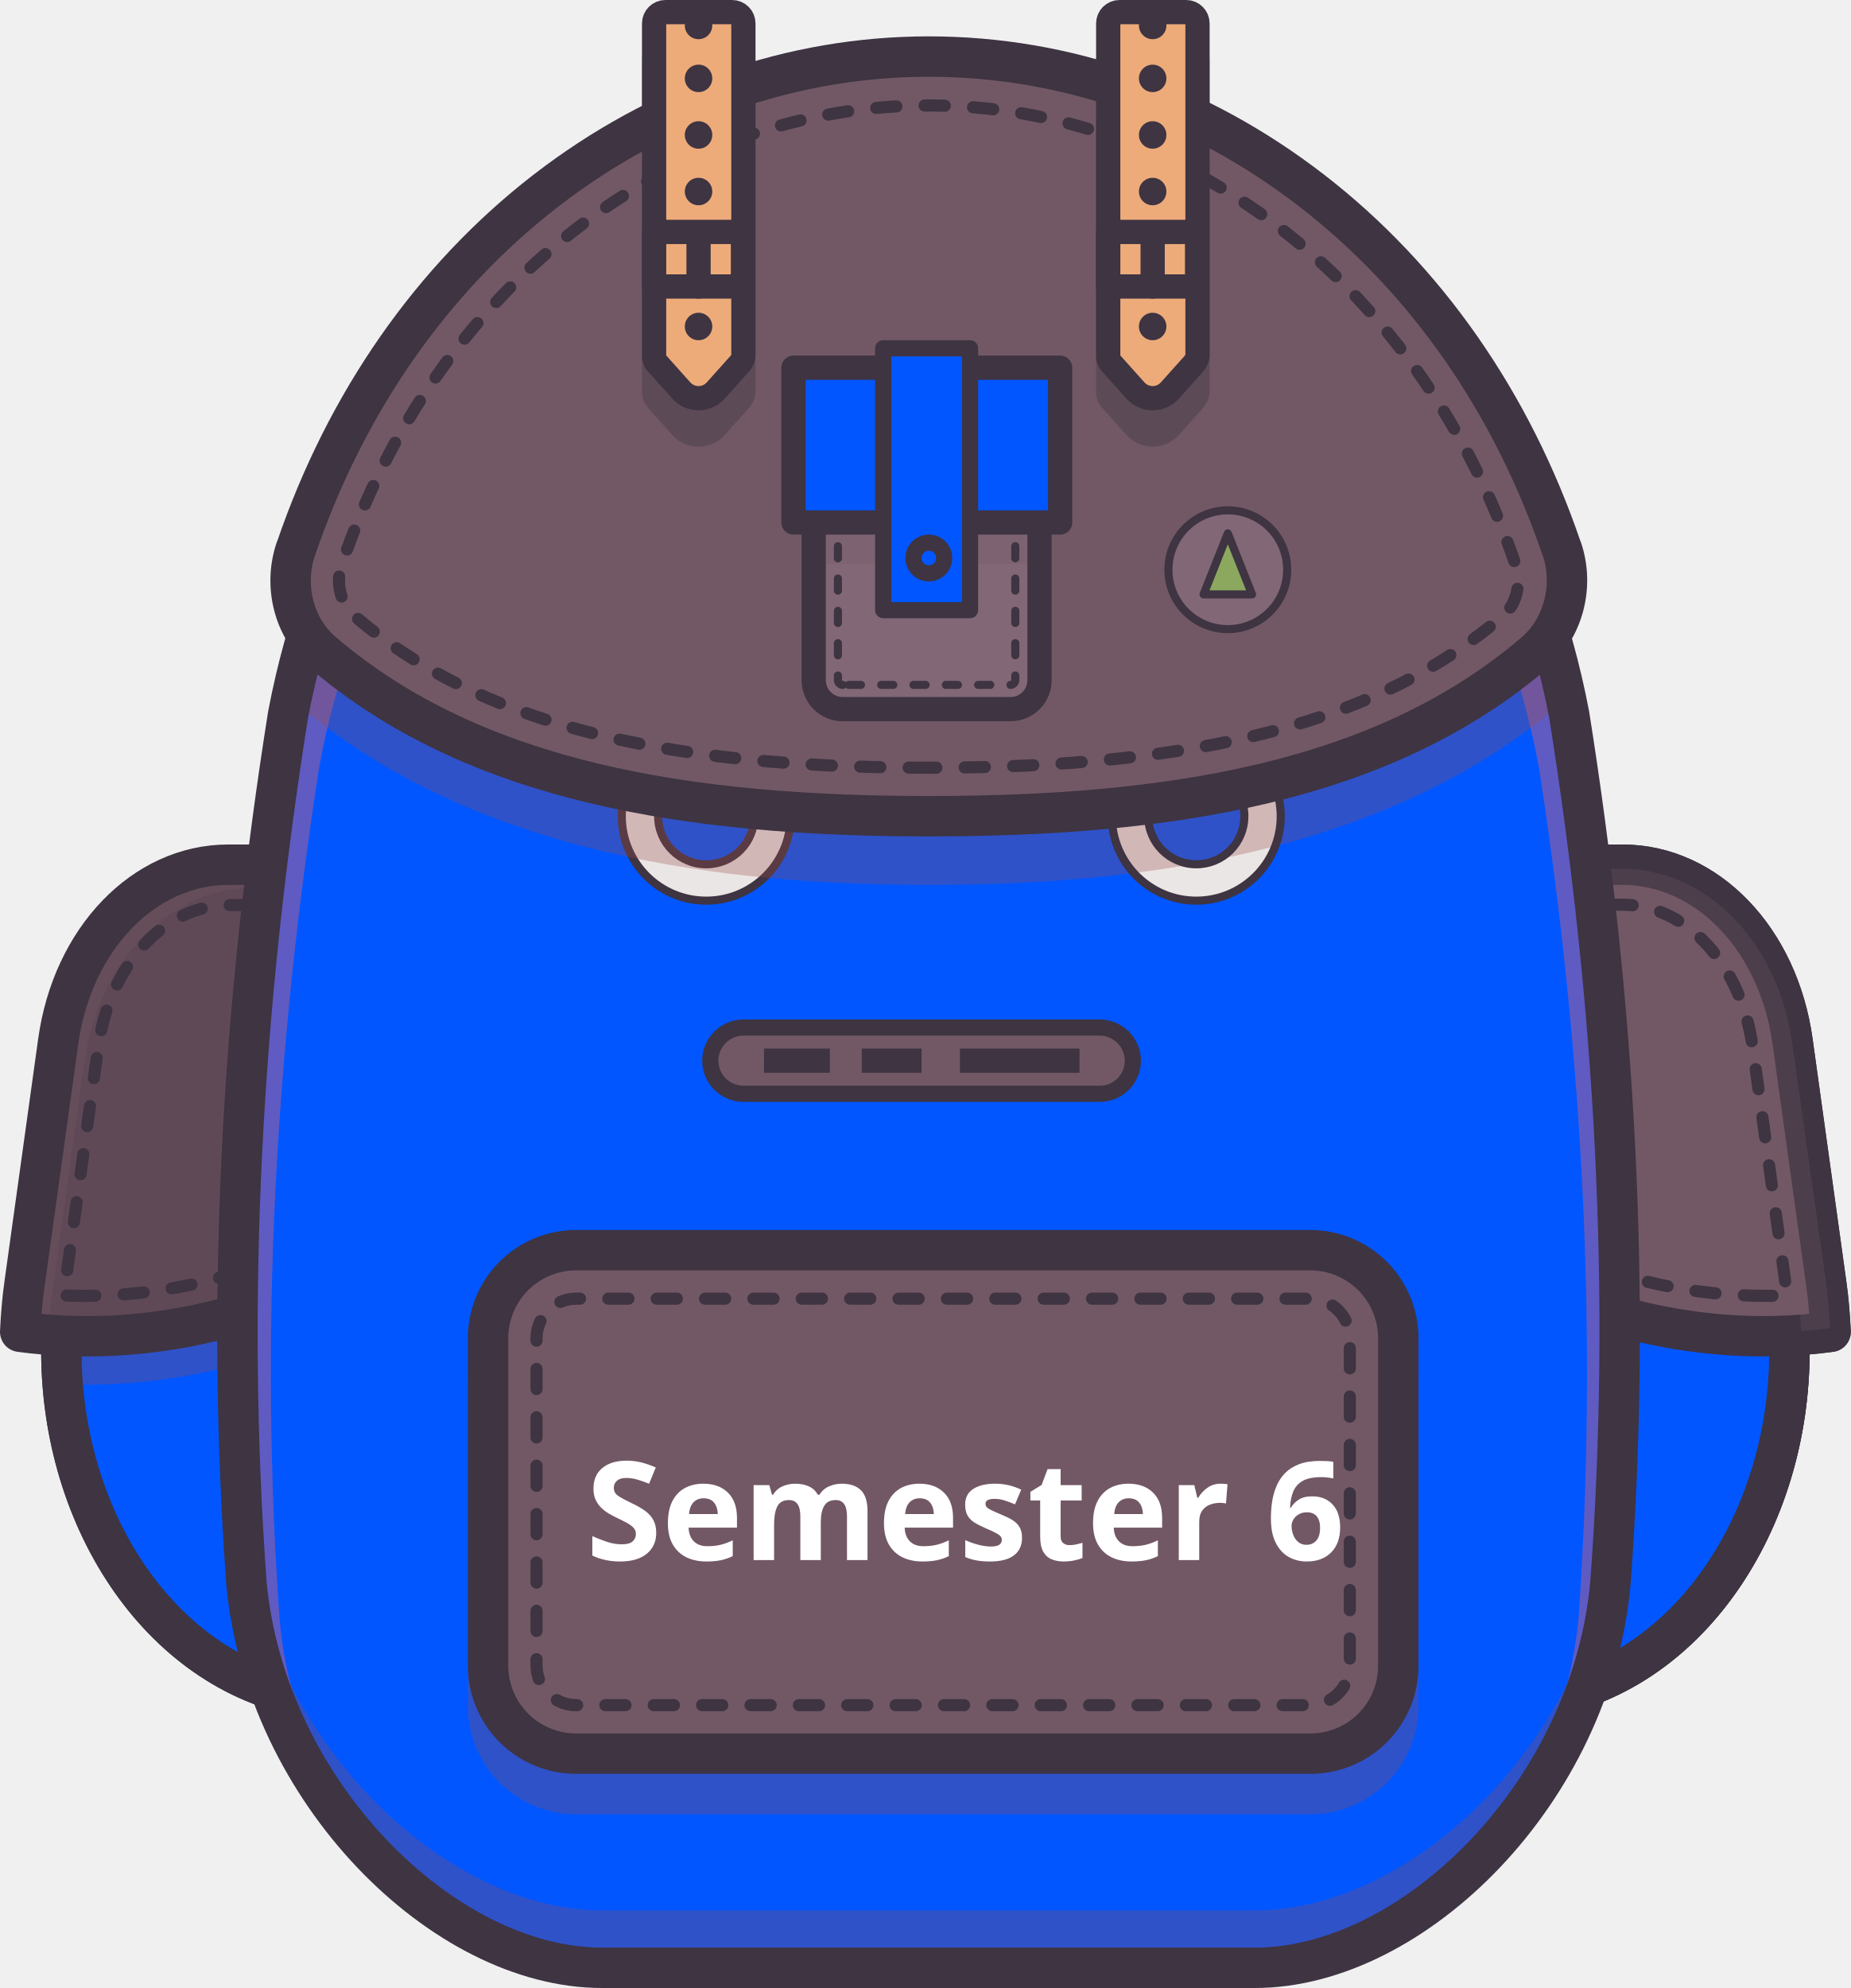
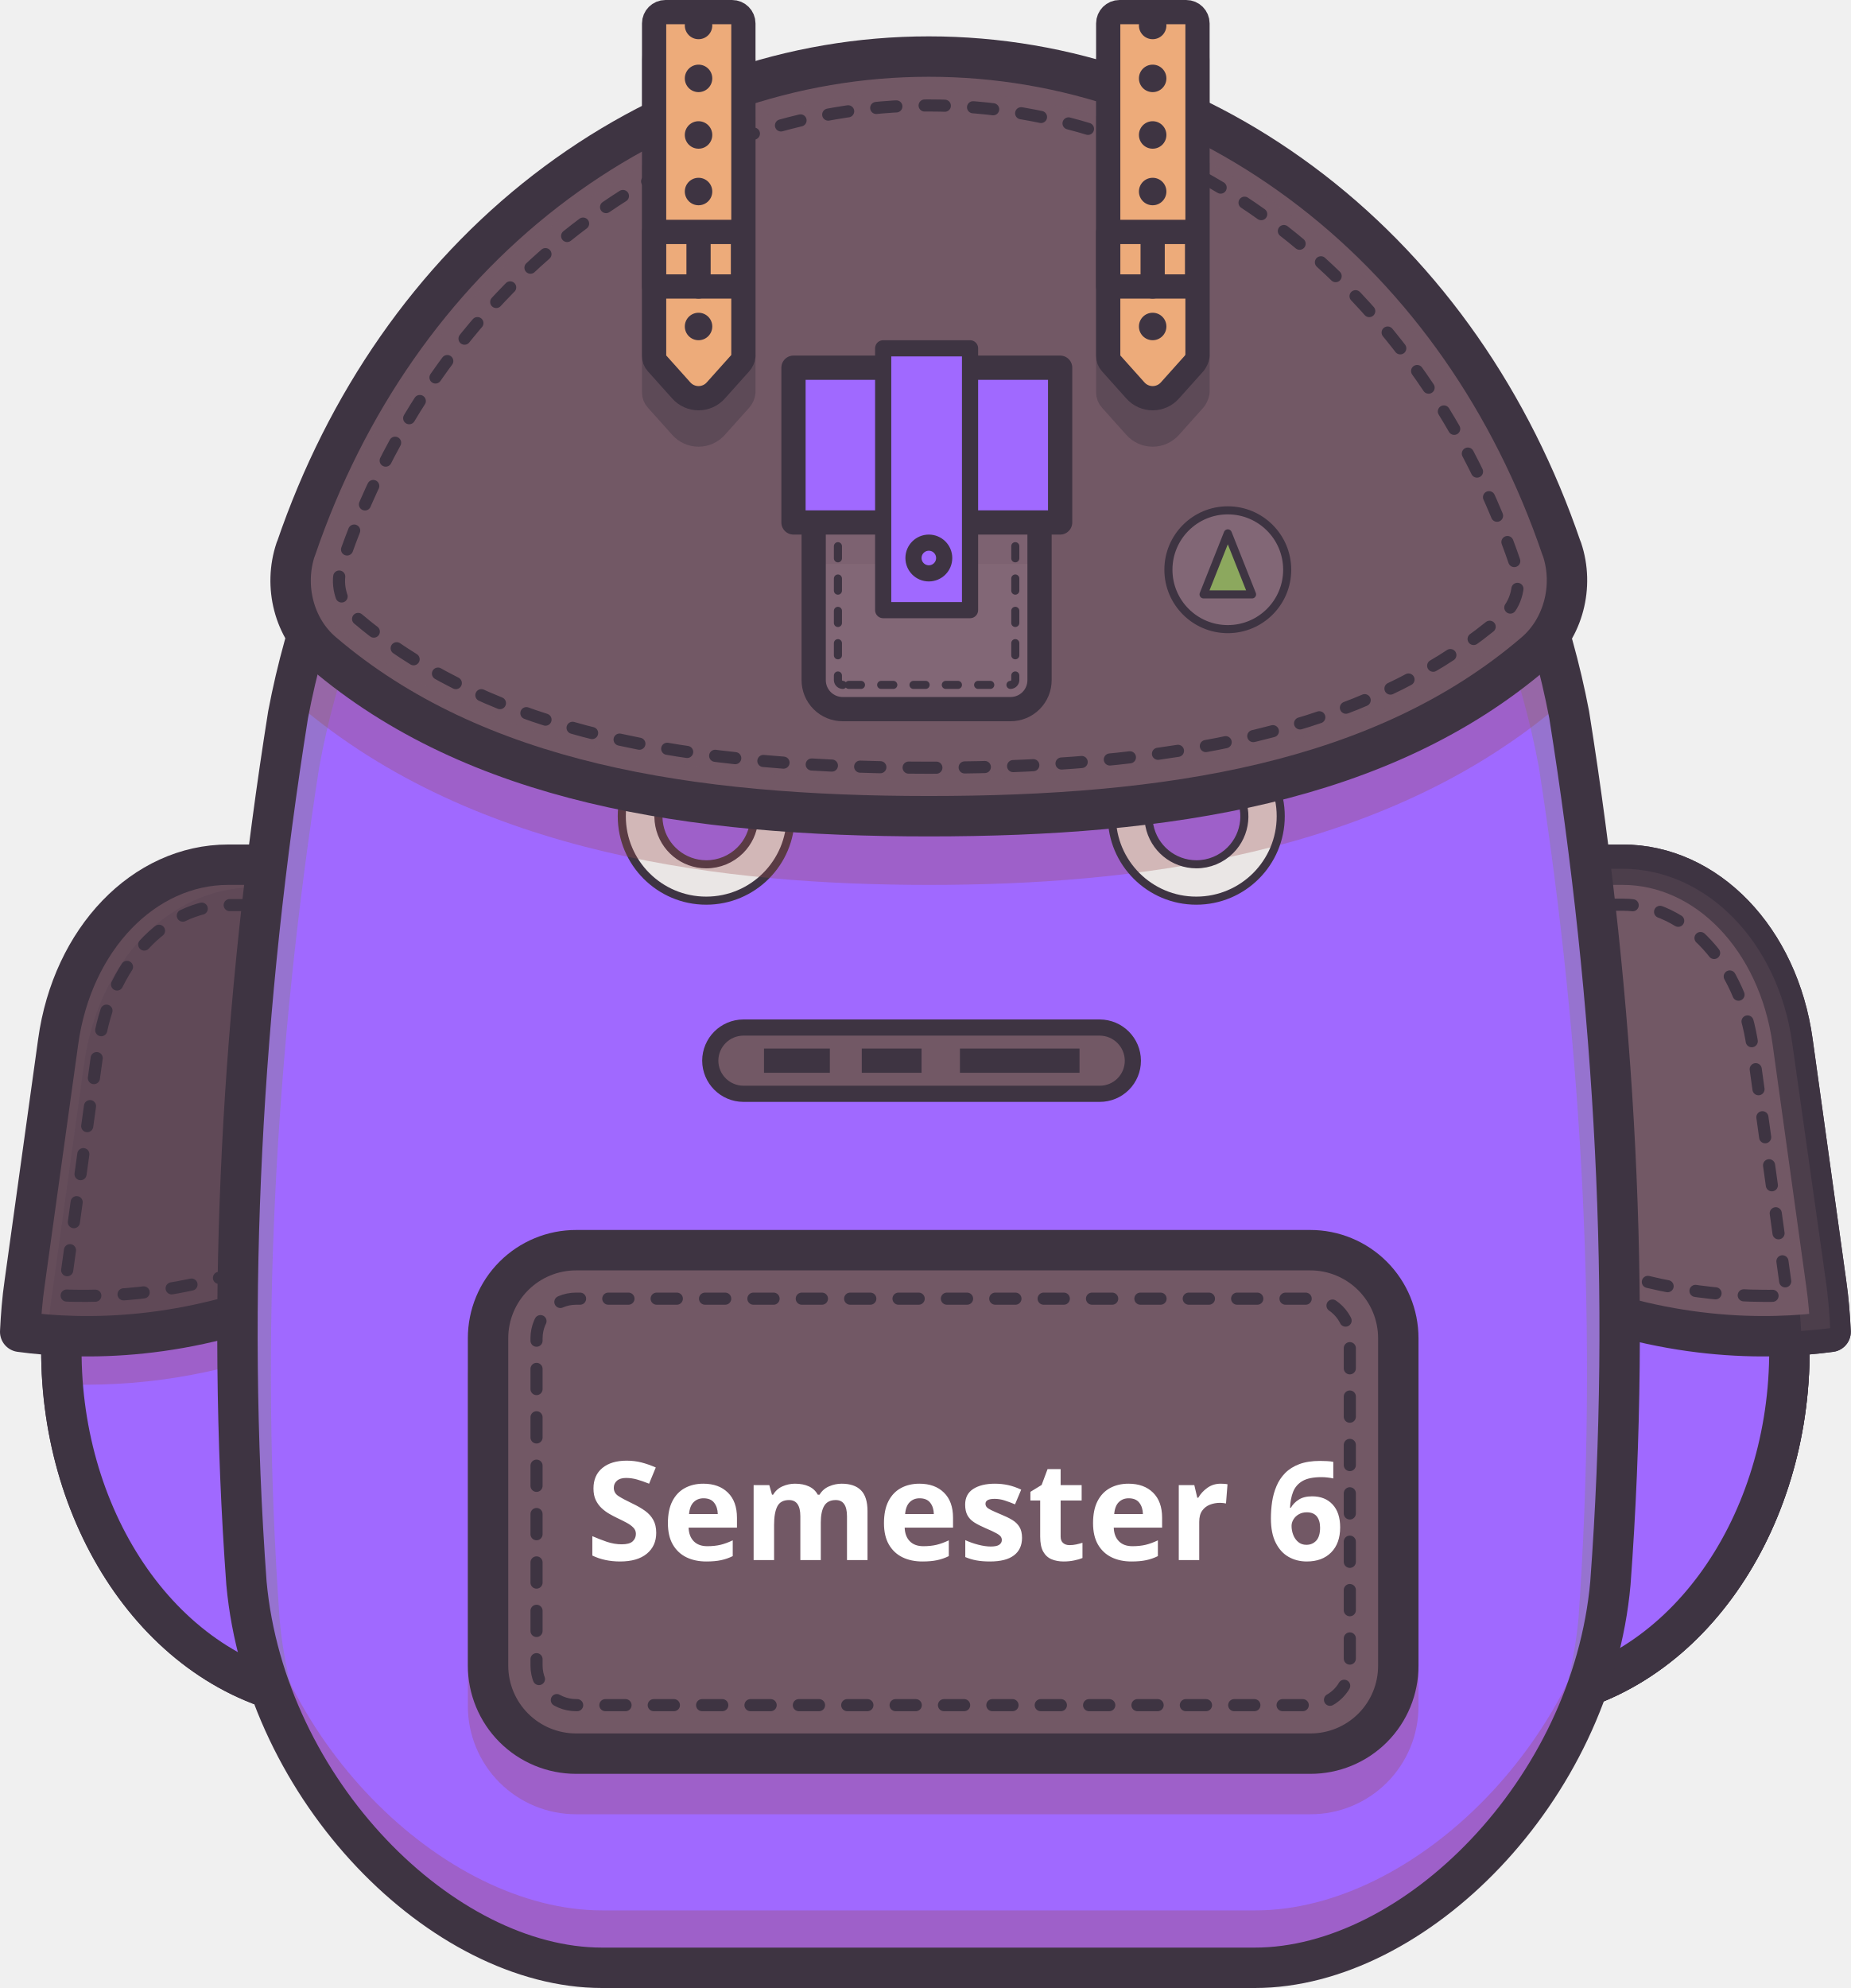
<svg xmlns="http://www.w3.org/2000/svg" width="458.1" height="492" viewBox="0 0 458.1 492">
  <g id="Group_48" data-name="Group 48" transform="translate(-269.9 -263.9)">
    <path id="XMLID_61_" d="M359.5,689.9l-23.8-8.5c-34.3-12.3-55.6-54.4-49.6-97.8l8.3-59.7c2.7-19.2,16.2-33.3,32-33.3h33.1Z" fill="none" stroke="#3e3442" stroke-linecap="round" stroke-linejoin="round" stroke-miterlimit="10" stroke-width="10" />
-     <path id="XMLID_22_" d="M359.5,689.9l-23.8-8.5c-34.3-12.3-55.6-54.4-49.6-97.8l8.3-59.7c2.7-19.2,16.2-33.3,32-33.3h33.1Z" fill="#0156ff" />
-     <path id="XMLID_220_" d="M294.4,527.8l-8.3,59.7a100.571,100.571,0,0,0-.9,18.9c2.1.1,4.1.2,6.2.2h0a143.04,143.04,0,0,0,57.4-12.2c3.8-1.6,7.3-3.3,10.7-4.9v-95H326.4C310.6,494.5,297,508.6,294.4,527.8Z" fill="#994a4a" opacity="0.3" />
+     <path id="XMLID_22_" d="M359.5,689.9l-23.8-8.5c-34.3-12.3-55.6-54.4-49.6-97.8l8.3-59.7c2.7-19.2,16.2-33.3,32-33.3h33.1Z" fill="#a069ff" />
+     <path id="XMLID_220_" d="M294.4,527.8l-8.3,59.7a100.574,100.574,0,0,0-.9,18.9c2.1.1,4.1.2,6.2.2h0a143.04,143.04,0,0,0,57.4-12.2c3.8-1.6,7.3-3.3,10.7-4.9v-95H326.4C310.6,494.5,297,508.6,294.4,527.8Z" fill="#994a4a" opacity="0.3" />
    <path id="XMLID_66_" d="M359.5,689.9l-23.8-8.5c-34.3-12.3-55.6-54.4-49.6-97.8l8.3-59.7c2.7-19.2,16.2-33.3,32-33.3h33.1Z" fill="none" stroke="#3e3442" stroke-linecap="round" stroke-linejoin="round" stroke-miterlimit="10" stroke-width="10" />
-     <path id="XMLID_23_" d="M345.6,583.1a258.782,258.782,0,0,0,24.1-11.9V477.9H326.4c-20.9,0-38.6,18.4-42.1,43.8L276,581.4c-.6,4.1-.9,8.1-1.1,12.1C290.4,595.6,316.2,595.9,345.6,583.1Z" fill="#604957" />
+     <path id="XMLID_23_" d="M345.6,583.1a258.791,258.791,0,0,0,24.1-11.9V477.9H326.4c-20.9,0-38.6,18.4-42.1,43.8L276,581.4c-.6,4.1-.9,8.1-1.1,12.1C290.4,595.6,316.2,595.9,345.6,583.1Z" fill="#604957" />
    <path id="XMLID_207_" d="M282.4,587l8.3-59.7c3.5-25.4,21.2-43.8,42.1-43.8h36.9v-5.6H326.4c-20.9,0-38.6,18.4-42.1,43.8L276,581.4c-.6,4.1-.9,8.1-1.1,12.1,2.1.3,4.3.5,6.7.7C281.8,591.8,282.1,589.4,282.4,587Z" fill="#725865" opacity="0.26" />
-     <path id="XMLID_56_" d="M345.6,583.1a258.782,258.782,0,0,0,24.1-11.9V477.9H326.4c-20.9,0-38.6,18.4-42.1,43.8L276,581.4c-.6,4.1-.9,8.1-1.1,12.1C290.4,595.6,316.2,595.9,345.6,583.1Z" fill="none" stroke="#3e3442" stroke-linecap="round" stroke-linejoin="round" stroke-miterlimit="10" stroke-width="10" />
+     <path id="XMLID_56_" d="M345.6,583.1a258.791,258.791,0,0,0,24.1-11.9V477.9H326.4c-20.9,0-38.6,18.4-42.1,43.8L276,581.4c-.6,4.1-.9,8.1-1.1,12.1C290.4,595.6,316.2,595.9,345.6,583.1Z" fill="none" stroke="#3e3442" stroke-linecap="round" stroke-linejoin="round" stroke-miterlimit="10" stroke-width="10" />
    <path id="XMLID_81_" d="M291.4,584.6c-1.9,0-3.8,0-5.7-.1.1-.6.1-1.1.2-1.7l8.3-59.7c2.8-20.4,16.4-35.2,32.2-35.2h33.3v77.4c-5.2,2.8-11.3,5.7-18.1,8.7a126.763,126.763,0,0,1-50.2,10.6Z" fill="none" stroke="#3e3442" stroke-linecap="round" stroke-linejoin="round" stroke-miterlimit="10" stroke-width="3" stroke-dasharray="5 7" />
    <g id="XMLID_53_">
      <g id="Group_47" data-name="Group 47">
        <path id="XMLID_186_" d="M638.4,689.9l23.8-8.5c34.3-12.3,55.6-54.4,49.6-97.8l-8.3-59.7c-2.7-19.2-16.2-33.3-32-33.3H638.4Z" fill="none" stroke="#3e3442" stroke-linecap="round" stroke-linejoin="round" stroke-miterlimit="10" stroke-width="10" />
-         <path id="XMLID_185_" d="M652.3,583.1a258.781,258.781,0,0,1-24.1-11.9V477.9h43.3c20.9,0,38.6,18.4,42.1,43.8l8.3,59.7c.6,4.1.9,8.1,1.1,12.1C707.5,595.6,681.7,595.9,652.3,583.1Z" fill="none" stroke="#3e3442" stroke-linecap="round" stroke-linejoin="round" stroke-miterlimit="10" stroke-width="10" />
+         <path id="XMLID_185_" d="M652.3,583.1a258.77,258.77,0,0,1-24.1-11.9V477.9h43.3c20.9,0,38.6,18.4,42.1,43.8l8.3,59.7c.6,4.1.9,8.1,1.1,12.1C707.5,595.6,681.7,595.9,652.3,583.1Z" fill="none" stroke="#3e3442" stroke-linecap="round" stroke-linejoin="round" stroke-miterlimit="10" stroke-width="10" />
      </g>
    </g>
    <path id="XMLID_49_" d="M638.4,689.9l23.8-8.5c34.3-12.3,55.6-54.4,49.6-97.8l-8.3-59.7c-2.7-19.2-16.2-33.3-32-33.3H638.4Z" fill="none" stroke="#3e3442" stroke-linecap="round" stroke-linejoin="round" stroke-miterlimit="10" stroke-width="10" />
-     <path id="XMLID_32_" d="M638.4,689.9l23.8-8.5c34.3-12.3,55.6-54.4,49.6-97.8l-8.3-59.7c-2.7-19.2-16.2-33.3-32-33.3H638.4Z" fill="#0156ff" />
+     <path id="XMLID_32_" d="M638.4,689.9l23.8-8.5c34.3-12.3,55.6-54.4,49.6-97.8l-8.3-59.7c-2.7-19.2-16.2-33.3-32-33.3H638.4Z" fill="#a069ff" />
    <path id="XMLID_31_" d="M638.4,689.9l23.8-8.5c34.3-12.3,55.6-54.4,49.6-97.8l-8.3-59.7c-2.7-19.2-16.2-33.3-32-33.3H638.4Z" fill="none" stroke="#3e3442" stroke-linecap="round" stroke-linejoin="round" stroke-miterlimit="10" stroke-width="10" />
-     <path id="XMLID_13_" d="M652.3,583.1a258.781,258.781,0,0,1-24.1-11.9V477.9h43.3c20.9,0,38.6,18.4,42.1,43.8l8.3,59.7c.6,4.1.9,8.1,1.1,12.1C707.5,595.6,681.7,595.9,652.3,583.1Z" fill="#725865" stroke="#3e3442" stroke-linecap="round" stroke-linejoin="round" stroke-miterlimit="10" stroke-width="10" />
-     <path id="XMLID_224_" d="M664.5,483.3c20.9,0,38.6,18.1,42.1,43.1l8.3,58.7a75.824,75.824,0,0,1,.8,8.2c2.6-.2,5-.4,7.2-.7-.2-3.9-.5-7.9-1.1-11.9L713.5,522c-3.5-25-21.2-43.1-42.1-43.1H628.1v4.4h36.4Z" fill="#725865" opacity="0.26" />
-     <path id="XMLID_201_" d="M706.5,584.6a125.175,125.175,0,0,1-50.2-10.7c-6.8-3-12.9-5.9-18.1-8.7V487.8h33.3c15.8,0,29.4,14.8,32.2,35.2l8.3,59.7a9.854,9.854,0,0,1,.2,1.7A54.284,54.284,0,0,1,706.5,584.6Z" fill="none" stroke="#3e3442" stroke-linecap="round" stroke-linejoin="round" stroke-miterlimit="10" stroke-width="3" stroke-dasharray="5 7" />
-     <path id="XMLID_15_" d="M658.3,440.8a209.732,209.732,0,0,0-9.4-33.7C625,343.3,565.4,301.9,499.8,301.9h-.1c-65.6,0-125.1,41.4-149.1,105.2a206.88,206.88,0,0,0-9.4,33.7c-11.4,71.6-15.5,143.6-10.3,214.9,4.7,51.4,48.6,95.2,88,95.2H580.5c39.5,0,83.4-43.8,88-95.2C673.8,584.4,669.7,512.4,658.3,440.8Z" fill="#0156ff" />
+     <path id="XMLID_13_" d="M652.3,583.1a258.77,258.77,0,0,1-24.1-11.9V477.9h43.3c20.9,0,38.6,18.4,42.1,43.8l8.3,59.7c.6,4.1.9,8.1,1.1,12.1C707.5,595.6,681.7,595.9,652.3,583.1Z" fill="#725865" stroke="#3e3442" stroke-linecap="round" stroke-linejoin="round" stroke-miterlimit="10" stroke-width="10" />
+     <path id="XMLID_224_" d="M664.5,483.3c20.9,0,38.6,18.1,42.1,43.1l8.3,58.7a75.851,75.851,0,0,1,.8,8.2c2.6-.2,5-.4,7.2-.7-.2-3.9-.5-7.9-1.1-11.9L713.5,522c-3.5-25-21.2-43.1-42.1-43.1H628.1v4.4Z" fill="#725865" opacity="0.26" />
+     <path id="XMLID_201_" d="M706.5,584.6a125.175,125.175,0,0,1-50.2-10.7c-6.8-3-12.9-5.9-18.1-8.7V487.8h33.3c15.8,0,29.4,14.8,32.2,35.2l8.3,59.7a9.846,9.846,0,0,1,.2,1.7,54.269,54.269,0,0,1-5.7.2Z" fill="none" stroke="#3e3442" stroke-linecap="round" stroke-linejoin="round" stroke-miterlimit="10" stroke-width="3" stroke-dasharray="5 7" />
+     <path id="XMLID_15_" d="M658.3,440.8a209.739,209.739,0,0,0-9.4-33.7C625,343.3,565.4,301.9,499.8,301.9h-.1c-65.6,0-125.1,41.4-149.1,105.2a206.869,206.869,0,0,0-9.4,33.7c-11.4,71.6-15.5,143.6-10.3,214.9,4.7,51.4,48.6,95.2,88,95.2H580.5c39.5,0,83.4-43.8,88-95.2C673.8,584.4,669.7,512.4,658.3,440.8Z" fill="#a069ff" />
    <path id="XMLID_242_" d="M668.6,643.5c-4.7,50.4-48.6,93.2-88,93.2H419c-39.5,0-83.4-42.9-88-93.2-1.3-17.2-2-34.4-2.2-51.6q-.3,34.5,2.2,68.7c4.7,50.4,48.6,93.2,88,93.2H580.6c39.5,0,83.4-42.9,88-93.2q2.55-34.35,2.2-68.7C670.6,609.1,669.9,626.4,668.6,643.5Z" fill="#994a4a" opacity="0.3" />
-     <path id="XMLID_44_" d="M658.3,440.8a209.732,209.732,0,0,0-9.4-33.7C625,343.3,565.4,301.9,499.8,301.9h-.1c-65.6,0-125.1,41.4-149.1,105.2a206.88,206.88,0,0,0-9.4,33.7c-11.4,71.6-15.5,143.6-10.3,214.9,2.4,26.5,15.3,51.1,32.6,68.5-13.1-16.3-22.5-37.3-24.4-59.7-5-70-1.1-140.5,9.8-210.7a200.659,200.659,0,0,1,9-33c22.8-62.6,79.5-103.2,141.9-103.2h.1c62.4,0,119.1,40.6,141.9,103.2a211.079,211.079,0,0,1,9,33c10.9,70.2,14.7,140.7,9.8,210.7a112.518,112.518,0,0,1-24.4,59.7c17.3-17.5,30.2-42,32.6-68.5C673.8,584.4,669.7,512.4,658.3,440.8Z" fill="#f26161" opacity="0.39" />
-     <path id="XMLID_118_" d="M444.7,445a20.9,20.9,0,1,0,20.9,20.9A20.955,20.955,0,0,0,444.7,445Zm0,32.8a11.9,11.9,0,1,1,11.9-11.9A11.865,11.865,0,0,1,444.7,477.8Z" fill="#eae6e5" />
-     <path id="XMLID_126_" d="M444.7,445a20.9,20.9,0,1,0,20.9,20.9A20.955,20.955,0,0,0,444.7,445Zm0,32.8a11.9,11.9,0,1,1,11.9-11.9A11.865,11.865,0,0,1,444.7,477.8Z" fill="none" stroke="#3e3442" stroke-linecap="round" stroke-linejoin="round" stroke-miterlimit="10" stroke-width="2" />
-     <path id="XMLID_158_" d="M566,445a20.9,20.9,0,1,0,20.9,20.9A20.955,20.955,0,0,0,566,445Zm0,32.8a11.9,11.9,0,1,1,11.9-11.9A11.865,11.865,0,0,1,566,477.8Z" fill="#eae6e5" />
-     <path id="XMLID_275_" d="M656.3,438a1.38,1.38,0,0,1,.4-.3,199.161,199.161,0,0,0-7.7-25.6c-23.9-63.8-83.5-105.2-149.1-105.2h-.1c-65.6,0-125.1,41.4-149.1,105.2a199.163,199.163,0,0,0-7.7,25.6,1.38,1.38,0,0,0,.4.3c44.4,38,106.9,44.9,156.5,44.9C549.3,482.9,611.9,476,656.3,438Z" fill="#994a4a" opacity="0.3" />
-     <path id="XMLID_116_" d="M594.2,707.9H412.5a21.787,21.787,0,0,1-21.8-21.8v-81a21.787,21.787,0,0,1,21.8-21.8H594.2A21.787,21.787,0,0,1,616,605.1v81A21.723,21.723,0,0,1,594.2,707.9Z" fill="#994a4a" stroke="#994a4a" stroke-linecap="round" stroke-linejoin="round" stroke-miterlimit="10" stroke-width="10" opacity="0.3" />
-     <path id="XMLID_121_" d="M566,445a20.9,20.9,0,1,0,20.9,20.9A20.955,20.955,0,0,0,566,445Zm0,32.8a11.9,11.9,0,1,1,11.9-11.9A11.865,11.865,0,0,1,566,477.8Z" fill="none" stroke="#3e3442" stroke-linecap="round" stroke-linejoin="round" stroke-miterlimit="10" stroke-width="2" />
-     <path id="XMLID_25_" d="M594.2,697.9H412.5a21.787,21.787,0,0,1-21.8-21.8v-81a21.787,21.787,0,0,1,21.8-21.8H594.2A21.787,21.787,0,0,1,616,595.1v81A21.723,21.723,0,0,1,594.2,697.9Z" fill="#725865" />
-     <path id="XMLID_10_" d="M594.2,697.9H412.5a21.787,21.787,0,0,1-21.8-21.8v-81a21.787,21.787,0,0,1,21.8-21.8H594.2A21.787,21.787,0,0,1,616,595.1v81A21.723,21.723,0,0,1,594.2,697.9Z" fill="none" stroke="#3e3442" stroke-linecap="round" stroke-linejoin="round" stroke-miterlimit="10" stroke-width="10" />
+     <path id="XMLID_44_" d="M658.3,440.8a209.739,209.739,0,0,0-9.4-33.7C625,343.3,565.4,301.9,499.8,301.9h-.1c-65.6,0-125.1,41.4-149.1,105.2a206.869,206.869,0,0,0-9.4,33.7c-11.4,71.6-15.5,143.6-10.3,214.9,2.4,26.5,15.3,51.1,32.6,68.5-13.1-16.3-22.5-37.3-24.4-59.7-5-70-1.1-140.5,9.8-210.7a200.653,200.653,0,0,1,9-33c22.8-62.6,79.5-103.2,141.9-103.2h.1c62.4,0,119.1,40.6,141.9,103.2a211.089,211.089,0,0,1,9,33c10.9,70.2,14.7,140.7,9.8,210.7a112.519,112.519,0,0,1-24.4,59.7c17.3-17.5,30.2-42,32.6-68.5C673.8,584.4,669.7,512.4,658.3,440.8Z" fill="#858383" opacity="0.39" />
+     <path id="XMLID_118_" d="M444.7,445a20.9,20.9,0,1,0,20.9,20.9A20.9,20.9,0,0,0,444.7,445Zm0,32.8a11.865,11.865,0,1,1,8.425-3.475A11.865,11.865,0,0,1,444.7,477.8Z" fill="#eae6e5" />
+     <path id="XMLID_126_" d="M444.7,445a20.9,20.9,0,1,0,20.9,20.9A20.9,20.9,0,0,0,444.7,445Zm0,32.8a11.865,11.865,0,1,1,8.425-3.475A11.865,11.865,0,0,1,444.7,477.8Z" fill="none" stroke="#3e3442" stroke-linecap="round" stroke-linejoin="round" stroke-miterlimit="10" stroke-width="2" />
+     <path id="XMLID_158_" d="M566,445a20.9,20.9,0,1,0,20.9,20.9A20.9,20.9,0,0,0,566,445Zm0,32.8a11.865,11.865,0,1,1,8.425-3.475A11.865,11.865,0,0,1,566,477.8Z" fill="#eae6e5" />
+     <path id="XMLID_275_" d="M656.3,438a1.38,1.38,0,0,1,.4-.3,199.167,199.167,0,0,0-7.7-25.6c-23.9-63.8-83.5-105.2-149.1-105.2h-.1c-65.6,0-125.1,41.4-149.1,105.2a199.149,199.149,0,0,0-7.7,25.6,1.381,1.381,0,0,0,.4.3c44.4,38,106.9,44.9,156.5,44.9C549.3,482.9,611.9,476,656.3,438Z" fill="#994a4a" opacity="0.3" />
+     <path id="XMLID_116_" d="M594.2,707.9H412.5a21.787,21.787,0,0,1-21.8-21.8v-81a21.787,21.787,0,0,1,21.8-21.8H594.2A21.787,21.787,0,0,1,616,605.1v81a21.723,21.723,0,0,1-21.8,21.8Z" fill="#994a4a" stroke="#994a4a" stroke-linecap="round" stroke-linejoin="round" stroke-miterlimit="10" stroke-width="10" opacity="0.3" />
+     <path id="XMLID_121_" d="M566,445a20.9,20.9,0,1,0,20.9,20.9A20.9,20.9,0,0,0,566,445Zm0,32.8a11.865,11.865,0,1,1,8.425-3.475A11.865,11.865,0,0,1,566,477.8Z" fill="none" stroke="#3e3442" stroke-linecap="round" stroke-linejoin="round" stroke-miterlimit="10" stroke-width="2" />
+     <path id="XMLID_25_" d="M594.2,697.9H412.5a21.787,21.787,0,0,1-21.8-21.8v-81a21.787,21.787,0,0,1,21.8-21.8H594.2A21.787,21.787,0,0,1,616,595.1v81a21.723,21.723,0,0,1-21.8,21.8Z" fill="#725865" />
+     <path id="XMLID_10_" d="M594.2,697.9H412.5a21.787,21.787,0,0,1-21.8-21.8v-81a21.787,21.787,0,0,1,21.8-21.8H594.2A21.787,21.787,0,0,1,616,595.1v81a21.723,21.723,0,0,1-21.8,21.8Z" fill="none" stroke="#3e3442" stroke-linecap="round" stroke-linejoin="round" stroke-miterlimit="10" stroke-width="10" />
    <g id="XMLID_21_">
      <path id="Path_66" data-name="Path 66" d="M412.5,685.9a9.816,9.816,0,0,1-9.8-9.8v-81a9.816,9.816,0,0,1,9.8-9.8H594.2a9.816,9.816,0,0,1,9.8,9.8v81a9.816,9.816,0,0,1-9.8,9.8Z" fill="none" stroke="#3e3442" stroke-linecap="round" stroke-linejoin="round" stroke-width="3" stroke-dasharray="4.989 6.984" />
    </g>
-     <path id="XMLID_18_" d="M658.3,440.8a209.732,209.732,0,0,0-9.4-33.7C625,343.3,565.4,301.9,499.8,301.9h-.1c-65.6,0-125.1,41.4-149.1,105.2a206.88,206.88,0,0,0-9.4,33.7c-11.4,71.6-15.5,143.6-10.3,214.9,4.7,51.4,48.6,95.2,88,95.2H580.5c39.5,0,83.4-43.8,88-95.2C673.8,584.4,669.7,512.4,658.3,440.8Z" fill="none" stroke="#3e3442" stroke-linecap="round" stroke-linejoin="round" stroke-miterlimit="10" stroke-width="10" />
+     <path id="XMLID_18_" d="M658.3,440.8a209.739,209.739,0,0,0-9.4-33.7C625,343.3,565.4,301.9,499.8,301.9h-.1c-65.6,0-125.1,41.4-149.1,105.2a206.869,206.869,0,0,0-9.4,33.7c-11.4,71.6-15.5,143.6-10.3,214.9,4.7,51.4,48.6,95.2,88,95.2H580.5c39.5,0,83.4-43.8,88-95.2C673.8,584.4,669.7,512.4,658.3,440.8Z" fill="none" stroke="#3e3442" stroke-linecap="round" stroke-linejoin="round" stroke-miterlimit="10" stroke-width="10" />
    <path id="XMLID_24_" d="M499.8,465.9c59,0,112.2-8.1,150-40.5,7-6,9.8-16.4,6.7-25.6,0-.1,0-.1-.1-.2-12.3-36.1-33.6-66.7-61.8-88.5-28.1-21.7-60.8-33.2-94.8-33.2-33.9,0-66.7,11.5-94.8,33.2-28.2,21.8-49.5,52.5-61.8,88.5,0,.1,0,.1-.1.2-3.1,9.2-.4,19.6,6.7,25.6C387.6,457.7,440.8,465.9,499.8,465.9Z" fill="#725865" />
-     <path id="XMLID_115_" d="M453.1,362.8l-6,6.7a5.716,5.716,0,0,1-8.6,0l-6-6.7a2.567,2.567,0,0,1-.7-1.8V278.7a2.8,2.8,0,0,1,2.8-2.8h16.5a2.8,2.8,0,0,1,2.8,2.8V361A3.258,3.258,0,0,1,453.1,362.8Z" fill="#3e3442" stroke="#3e3442" stroke-linecap="round" stroke-linejoin="round" stroke-miterlimit="10" stroke-width="6" opacity="0.4" />
+     <path id="XMLID_115_" d="M453.1,362.8l-6,6.7a5.716,5.716,0,0,1-8.6,0l-6-6.7a2.567,2.567,0,0,1-.7-1.8V278.7a2.8,2.8,0,0,1,2.8-2.8h16.5a2.8,2.8,0,0,1,2.8,2.8V361a3.258,3.258,0,0,1-.8,1.8Z" fill="#3e3442" stroke="#3e3442" stroke-linecap="round" stroke-linejoin="round" stroke-miterlimit="10" stroke-width="6" opacity="0.4" />
    <path id="XMLID_205_" d="M565.5,362.8l-6,6.7a5.716,5.716,0,0,1-8.6,0l-6-6.7a2.567,2.567,0,0,1-.7-1.8V278.7a2.8,2.8,0,0,1,2.8-2.8h16.5a2.8,2.8,0,0,1,2.8,2.8V361A4.167,4.167,0,0,1,565.5,362.8Z" fill="#3e3442" stroke="#3e3442" stroke-linecap="round" stroke-linejoin="round" stroke-miterlimit="10" stroke-width="6" opacity="0.4" />
    <path id="XMLID_249_" d="M649.8,416.4c-37.8,32.3-91,40.5-150,40.5s-112.2-8.1-150-40.5a22.645,22.645,0,0,1-7.5-13.3c-1.5,8.3,1.3,17,7.5,22.3,37.8,32.3,91,40.5,150,40.5s112.2-8.1,150-40.5a23.662,23.662,0,0,0,7.5-22.3A23.427,23.427,0,0,1,649.8,416.4Z" fill="#725865" opacity="0.32" />
-     <path id="XMLID_33_" d="M656.4,399.8c0-.1,0-.1-.1-.2-12.3-36.1-33.6-66.7-61.8-88.5-28.1-21.7-60.8-33.2-94.8-33.2-33.9,0-66.7,11.5-94.8,33.2-28.2,21.8-49.5,52.5-61.8,88.5,0,.1,0,.1-.1.2a23.964,23.964,0,0,0,5.8,24.8,23.72,23.72,0,0,1-1.8-19.2.1.1,0,0,1,.1-.1c12-35.2,32.8-65,60.2-86.3,27.3-21.2,59.3-32.4,92.3-32.4,33.1,0,65.1,11.2,92.4,32.4,27.4,21.3,48.3,51.1,60.2,86.3v.1a23.72,23.72,0,0,1-1.8,19.2A23.643,23.643,0,0,0,656.4,399.8Z" fill="#725865" opacity="0.58" />
+     <path id="XMLID_33_" d="M656.4,399.8c0-.1,0-.1-.1-.2-12.3-36.1-33.6-66.7-61.8-88.5-28.1-21.7-60.8-33.2-94.8-33.2-33.9,0-66.7,11.5-94.8,33.2-28.2,21.8-49.5,52.5-61.8,88.5,0,.1,0,.1-.1.2a23.964,23.964,0,0,0,5.8,24.8,23.72,23.72,0,0,1-1.8-19.2.1.1,0,0,1,.1-.1c12-35.2,32.8-65,60.2-86.3,27.3-21.2,59.3-32.4,92.3-32.4,33.1,0,65.1,11.2,92.4,32.4,27.4,21.3,48.3,51.1,60.2,86.3v.1a23.72,23.72,0,0,1-1.8,19.2,23.643,23.643,0,0,0,6-24.8Z" fill="#725865" opacity="0.58" />
    <path id="XMLID_19_" d="M499.8,465.9c59,0,112.2-8.1,150-40.5,7-6,9.8-16.4,6.7-25.6,0-.1,0-.1-.1-.2-12.3-36.1-33.6-66.7-61.8-88.5-28.1-21.7-60.8-33.2-94.8-33.2-33.9,0-66.7,11.5-94.8,33.2-28.2,21.8-49.5,52.5-61.8,88.5,0,.1,0,.1-.1.2-3.1,9.2-.4,19.6,6.7,25.6C387.6,457.7,440.8,465.9,499.8,465.9Z" fill="none" stroke="#3e3442" stroke-linecap="round" stroke-linejoin="round" stroke-miterlimit="10" stroke-width="10" />
    <path id="XMLID_28_" d="M499.8,453.9c-68,0-111.8-11.6-142.2-37.6a11.694,11.694,0,0,1-3.1-12.6v-.1c11.5-33.9,31.5-62.5,57.8-82.9,25.9-20.1,56.2-30.7,87.4-30.7,31.3,0,61.5,10.6,87.5,30.7,26.3,20.4,46.3,49.1,57.8,82.9v.1c1.5,4.6.3,9.8-3.1,12.6C611.6,442.3,567.8,453.9,499.8,453.9Z" fill="none" stroke="#3e3442" stroke-linecap="round" stroke-linejoin="round" stroke-miterlimit="10" stroke-width="3" stroke-dasharray="5 7" />
    <g id="XMLID_108_">
      <g id="XMLID_45_">
        <path id="XMLID_120_" d="M453.1,353.8l-6.7,7.5a4.862,4.862,0,0,1-7.3,0l-6.7-7.5a2.567,2.567,0,0,1-.7-1.8V269.7a2.8,2.8,0,0,1,2.8-2.8H451a2.8,2.8,0,0,1,2.8,2.8V352A2.567,2.567,0,0,1,453.1,353.8Z" fill="#edab7a" />
-         <path id="XMLID_117_" d="M453.1,353.8l-6,6.7a5.716,5.716,0,0,1-8.6,0l-6-6.7a2.567,2.567,0,0,1-.7-1.8V269.7a2.8,2.8,0,0,1,2.8-2.8h16.5a2.8,2.8,0,0,1,2.8,2.8V352A3.258,3.258,0,0,1,453.1,353.8Z" fill="none" stroke="#3e3442" stroke-linecap="round" stroke-linejoin="round" stroke-miterlimit="10" stroke-width="6" />
+         <path id="XMLID_117_" d="M453.1,353.8l-6,6.7a5.716,5.716,0,0,1-8.6,0l-6-6.7a2.567,2.567,0,0,1-.7-1.8V269.7a2.8,2.8,0,0,1,2.8-2.8h16.5a2.8,2.8,0,0,1,2.8,2.8V352a3.258,3.258,0,0,1-.8,1.8Z" fill="none" stroke="#3e3442" stroke-linecap="round" stroke-linejoin="round" stroke-miterlimit="10" stroke-width="6" />
        <rect id="XMLID_54_" width="22" height="13.5" transform="translate(431.8 321.3)" fill="#edab7a" opacity="0.6" />
        <rect id="XMLID_114_" width="22" height="13.5" transform="translate(431.8 321.3)" fill="none" stroke="#3e3442" stroke-linecap="round" stroke-linejoin="round" stroke-miterlimit="10" stroke-width="6" />
        <line id="XMLID_113_" y2="12.3" transform="translate(442.8 322.5)" fill="none" stroke="#3e3442" stroke-linecap="round" stroke-linejoin="round" stroke-miterlimit="10" stroke-width="6" />
        <circle id="XMLID_110_" cx="3.4" cy="3.4" r="3.4" transform="translate(439.4 293.9)" fill="#3e3442" />
        <circle id="XMLID_72_" cx="3.4" cy="3.4" r="3.4" transform="translate(439.4 307.9)" fill="#3e3442" />
        <circle id="XMLID_52_" cx="3.4" cy="3.4" r="3.4" transform="translate(439.4 341.3)" fill="#3e3442" />
      </g>
      <g id="XMLID_123_">
        <path id="XMLID_140_" d="M565.5,353.8l-6.7,7.5a4.862,4.862,0,0,1-7.3,0l-6.7-7.5a2.567,2.567,0,0,1-.7-1.8V269.7a2.8,2.8,0,0,1,2.8-2.8h16.5a2.8,2.8,0,0,1,2.8,2.8V352A3.114,3.114,0,0,1,565.5,353.8Z" fill="#edab7a" />
        <rect id="XMLID_76_" width="22" height="13.5" transform="translate(544.2 321.3)" fill="#edab7a" opacity="0.6" />
        <path id="XMLID_137_" d="M565.5,353.8l-6,6.7a5.716,5.716,0,0,1-8.6,0l-6-6.7a2.567,2.567,0,0,1-.7-1.8V269.7a2.8,2.8,0,0,1,2.8-2.8h16.5a2.8,2.8,0,0,1,2.8,2.8V352A4.167,4.167,0,0,1,565.5,353.8Z" fill="none" stroke="#3e3442" stroke-linecap="round" stroke-linejoin="round" stroke-miterlimit="10" stroke-width="6" />
        <circle id="XMLID_210_" cx="3.4" cy="3.4" r="3.4" transform="translate(439.4 279.9)" fill="#3e3442" />
        <circle id="XMLID_143_" cx="3.4" cy="3.4" r="3.4" transform="translate(551.8 279.9)" fill="#3e3442" />
        <circle id="XMLID_232_" cx="3.4" cy="3.4" r="3.4" transform="translate(439.4 266.8)" fill="#3e3442" />
        <circle id="XMLID_218_" cx="3.4" cy="3.4" r="3.4" transform="translate(551.8 266.8)" fill="#3e3442" />
        <rect id="XMLID_74_" width="22" height="13.5" transform="translate(544.2 321.3)" fill="#edab7a" opacity="0.6" />
        <rect id="XMLID_134_" width="22" height="13.5" transform="translate(544.2 321.3)" fill="none" stroke="#3e3442" stroke-linecap="round" stroke-linejoin="round" stroke-miterlimit="10" stroke-width="6" />
        <line id="XMLID_133_" y2="12.3" transform="translate(555.2 322.5)" fill="none" stroke="#3e3442" stroke-linecap="round" stroke-linejoin="round" stroke-miterlimit="10" stroke-width="6" />
        <circle id="XMLID_130_" cx="3.4" cy="3.4" r="3.4" transform="translate(551.8 293.9)" fill="#3e3442" />
        <circle id="XMLID_127_" cx="3.4" cy="3.4" r="3.4" transform="translate(551.8 307.9)" fill="#3e3442" />
        <circle id="XMLID_124_" cx="3.4" cy="3.4" r="3.4" transform="translate(551.8 341.3)" fill="#3e3442" />
      </g>
    </g>
-     <path id="XMLID_39_" d="M520,439.4H478.5a7.17,7.17,0,0,1-7.2-7.2v-49a7.17,7.17,0,0,1,7.2-7.2H520a7.17,7.17,0,0,1,7.2,7.2v49A7.17,7.17,0,0,1,520,439.4Z" fill="#826776" />
+     <path id="XMLID_39_" d="M520,439.4H478.5a7.17,7.17,0,0,1-7.2-7.2v-49a7.17,7.17,0,0,1,7.2-7.2H520a7.17,7.17,0,0,1,7.2,7.2v49a7.17,7.17,0,0,1-7.2,7.2Z" fill="#826776" />
    <rect id="XMLID_202_" width="56" height="27.6" transform="translate(471.3 375.9)" fill="#725865" opacity="0.32" />
-     <path id="XMLID_43_" d="M520,439.4H478.5a7.17,7.17,0,0,1-7.2-7.2v-49a7.17,7.17,0,0,1,7.2-7.2H520a7.17,7.17,0,0,1,7.2,7.2v49A7.17,7.17,0,0,1,520,439.4Z" fill="none" stroke="#3e3442" stroke-linecap="round" stroke-linejoin="round" stroke-miterlimit="10" stroke-width="6" />
+     <path id="XMLID_43_" d="M520,439.4H478.5a7.17,7.17,0,0,1-7.2-7.2v-49a7.17,7.17,0,0,1,7.2-7.2H520a7.17,7.17,0,0,1,7.2,7.2v49a7.17,7.17,0,0,1-7.2,7.2Z" fill="none" stroke="#3e3442" stroke-linecap="round" stroke-linejoin="round" stroke-miterlimit="10" stroke-width="6" />
    <path id="XMLID_196_" d="M478.5,433.4a1.216,1.216,0,0,1-1.2-1.2v-49a1.216,1.216,0,0,1,1.2-1.2H520a1.216,1.216,0,0,1,1.2,1.2v49a1.216,1.216,0,0,1-1.2,1.2Z" fill="none" stroke="#3e3442" stroke-linecap="round" stroke-linejoin="round" stroke-miterlimit="10" stroke-width="2" stroke-dasharray="3 5" />
-     <rect id="XMLID_41_" width="66" height="38.3" transform="translate(466.3 354.9)" fill="#0156ff" />
+     <rect id="XMLID_41_" width="66" height="38.3" transform="translate(466.3 354.9)" fill="#a069ff" />
    <rect id="XMLID_37_" width="66" height="38.3" transform="translate(466.3 354.9)" fill="none" stroke="#3e3442" stroke-linecap="round" stroke-linejoin="round" stroke-miterlimit="10" stroke-width="6" />
-     <path id="XMLID_166_" d="M542.1,534.6H453.9a8.237,8.237,0,0,1-8.2-8.2h0a8.237,8.237,0,0,1,8.2-8.2h88.2a8.237,8.237,0,0,1,8.2,8.2h0A8.173,8.173,0,0,1,542.1,534.6Z" fill="#725865" />
-     <path id="XMLID_119_" d="M542.1,534.6H453.9a8.237,8.237,0,0,1-8.2-8.2h0a8.237,8.237,0,0,1,8.2-8.2h88.2a8.237,8.237,0,0,1,8.2,8.2h0A8.173,8.173,0,0,1,542.1,534.6Z" fill="none" stroke="#3e3442" stroke-linecap="round" stroke-linejoin="round" stroke-miterlimit="10" stroke-width="4" />
+     <path id="XMLID_166_" d="M542.1,534.6H453.9a8.237,8.237,0,0,1-8.2-8.2h0a8.237,8.237,0,0,1,8.2-8.2h88.2a8.237,8.237,0,0,1,8.2,8.2h0a8.173,8.173,0,0,1-8.2,8.2Z" fill="#725865" />
+     <path id="XMLID_119_" d="M542.1,534.6H453.9a8.237,8.237,0,0,1-8.2-8.2h0a8.237,8.237,0,0,1,8.2-8.2h88.2a8.237,8.237,0,0,1,8.2,8.2h0a8.173,8.173,0,0,1-8.2,8.2Z" fill="none" stroke="#3e3442" stroke-linecap="round" stroke-linejoin="round" stroke-miterlimit="10" stroke-width="4" />
    <line id="XMLID_175_" x2="29.6" transform="translate(507.5 526.4)" fill="none" stroke="#3e3442" stroke-linejoin="round" stroke-miterlimit="10" stroke-width="6" />
    <line id="XMLID_174_" x2="14.8" transform="translate(483.2 526.4)" fill="none" stroke="#3e3442" stroke-linejoin="round" stroke-miterlimit="10" stroke-width="6" />
    <line id="XMLID_167_" x2="16.3" transform="translate(459 526.4)" fill="none" stroke="#3e3442" stroke-linejoin="round" stroke-miterlimit="10" stroke-width="6" />
-     <rect id="XMLID_42_" width="21.5" height="64.8" transform="translate(488.5 350.1)" fill="#0156ff" />
+     <rect id="XMLID_42_" width="21.5" height="64.8" transform="translate(488.5 350.1)" fill="#a069ff" />
    <rect id="XMLID_38_" width="21.5" height="64.8" transform="translate(488.5 350.1)" fill="none" stroke="#3e3442" stroke-linecap="round" stroke-linejoin="round" stroke-miterlimit="10" stroke-width="4" />
    <circle id="XMLID_60_" cx="3.8" cy="3.8" r="3.8" transform="translate(496 398.2)" fill="none" stroke="#3e3442" stroke-linecap="round" stroke-linejoin="round" stroke-miterlimit="10" stroke-width="4" />
    <circle id="XMLID_78_" cx="14.7" cy="14.7" r="14.7" transform="translate(559.1 390.2)" fill="#826776" />
    <circle id="XMLID_70_" cx="14.7" cy="14.7" r="14.7" transform="translate(559.1 390.2)" fill="none" stroke="#3e3442" stroke-linecap="round" stroke-linejoin="round" stroke-miterlimit="10" stroke-width="2" />
    <g id="XMLID_216_">
      <path id="XMLID_225_" d="M567.8,411l6-15.1,6,15.1Z" fill="#8ca85e" />
      <path id="XMLID_223_" d="M567.8,411l6-15.1,6,15.1Z" fill="none" stroke="#3e3442" stroke-linecap="round" stroke-linejoin="round" stroke-miterlimit="10" stroke-width="2" />
    </g>
-     <text id="Semester_5" data-name="Semester 5" transform="translate(414.95 650)" fill="#fff" font-size="34" font-family="SegoeUI-Bold, Segoe UI" font-weight="700">
+     <text id="Semester_3" data-name="Semester 3" transform="translate(414.95 650)" fill="#fff" font-size="34" font-family="SegoeUI-Bold, Segoe UI" font-weight="700">
      <tspan x="0" y="0">Semester 6</tspan>
    </text>
  </g>
</svg>
